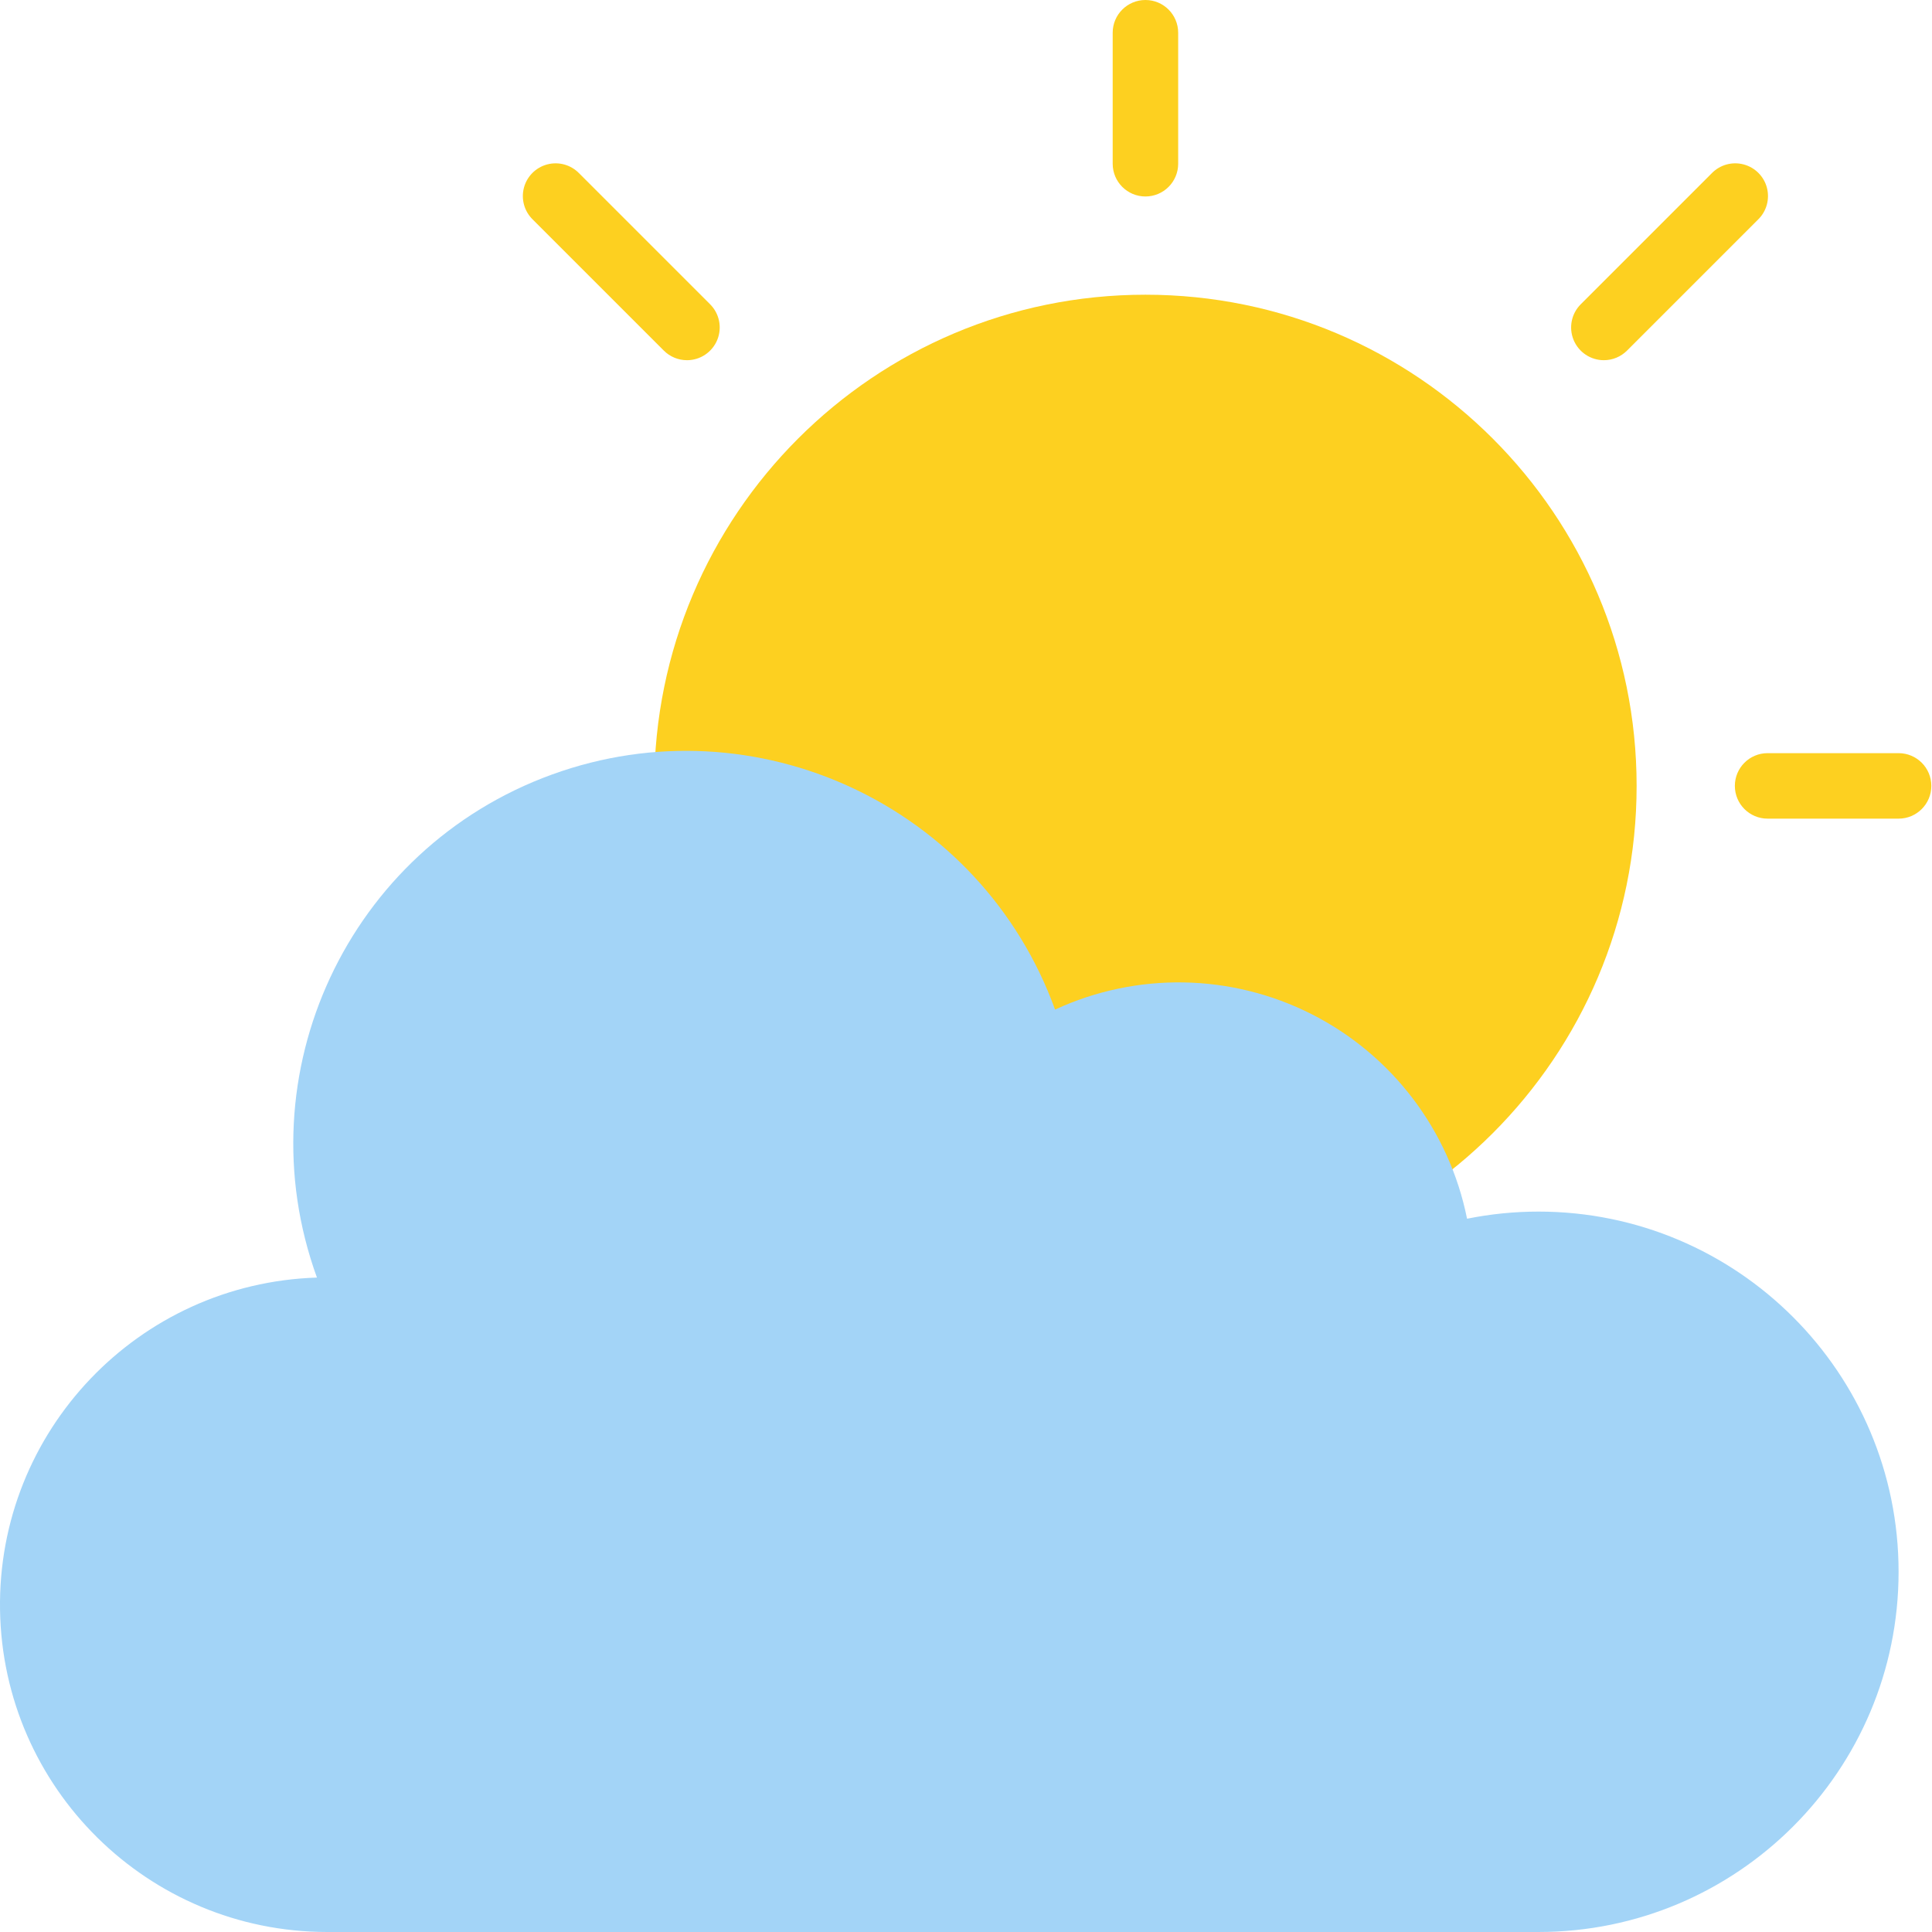
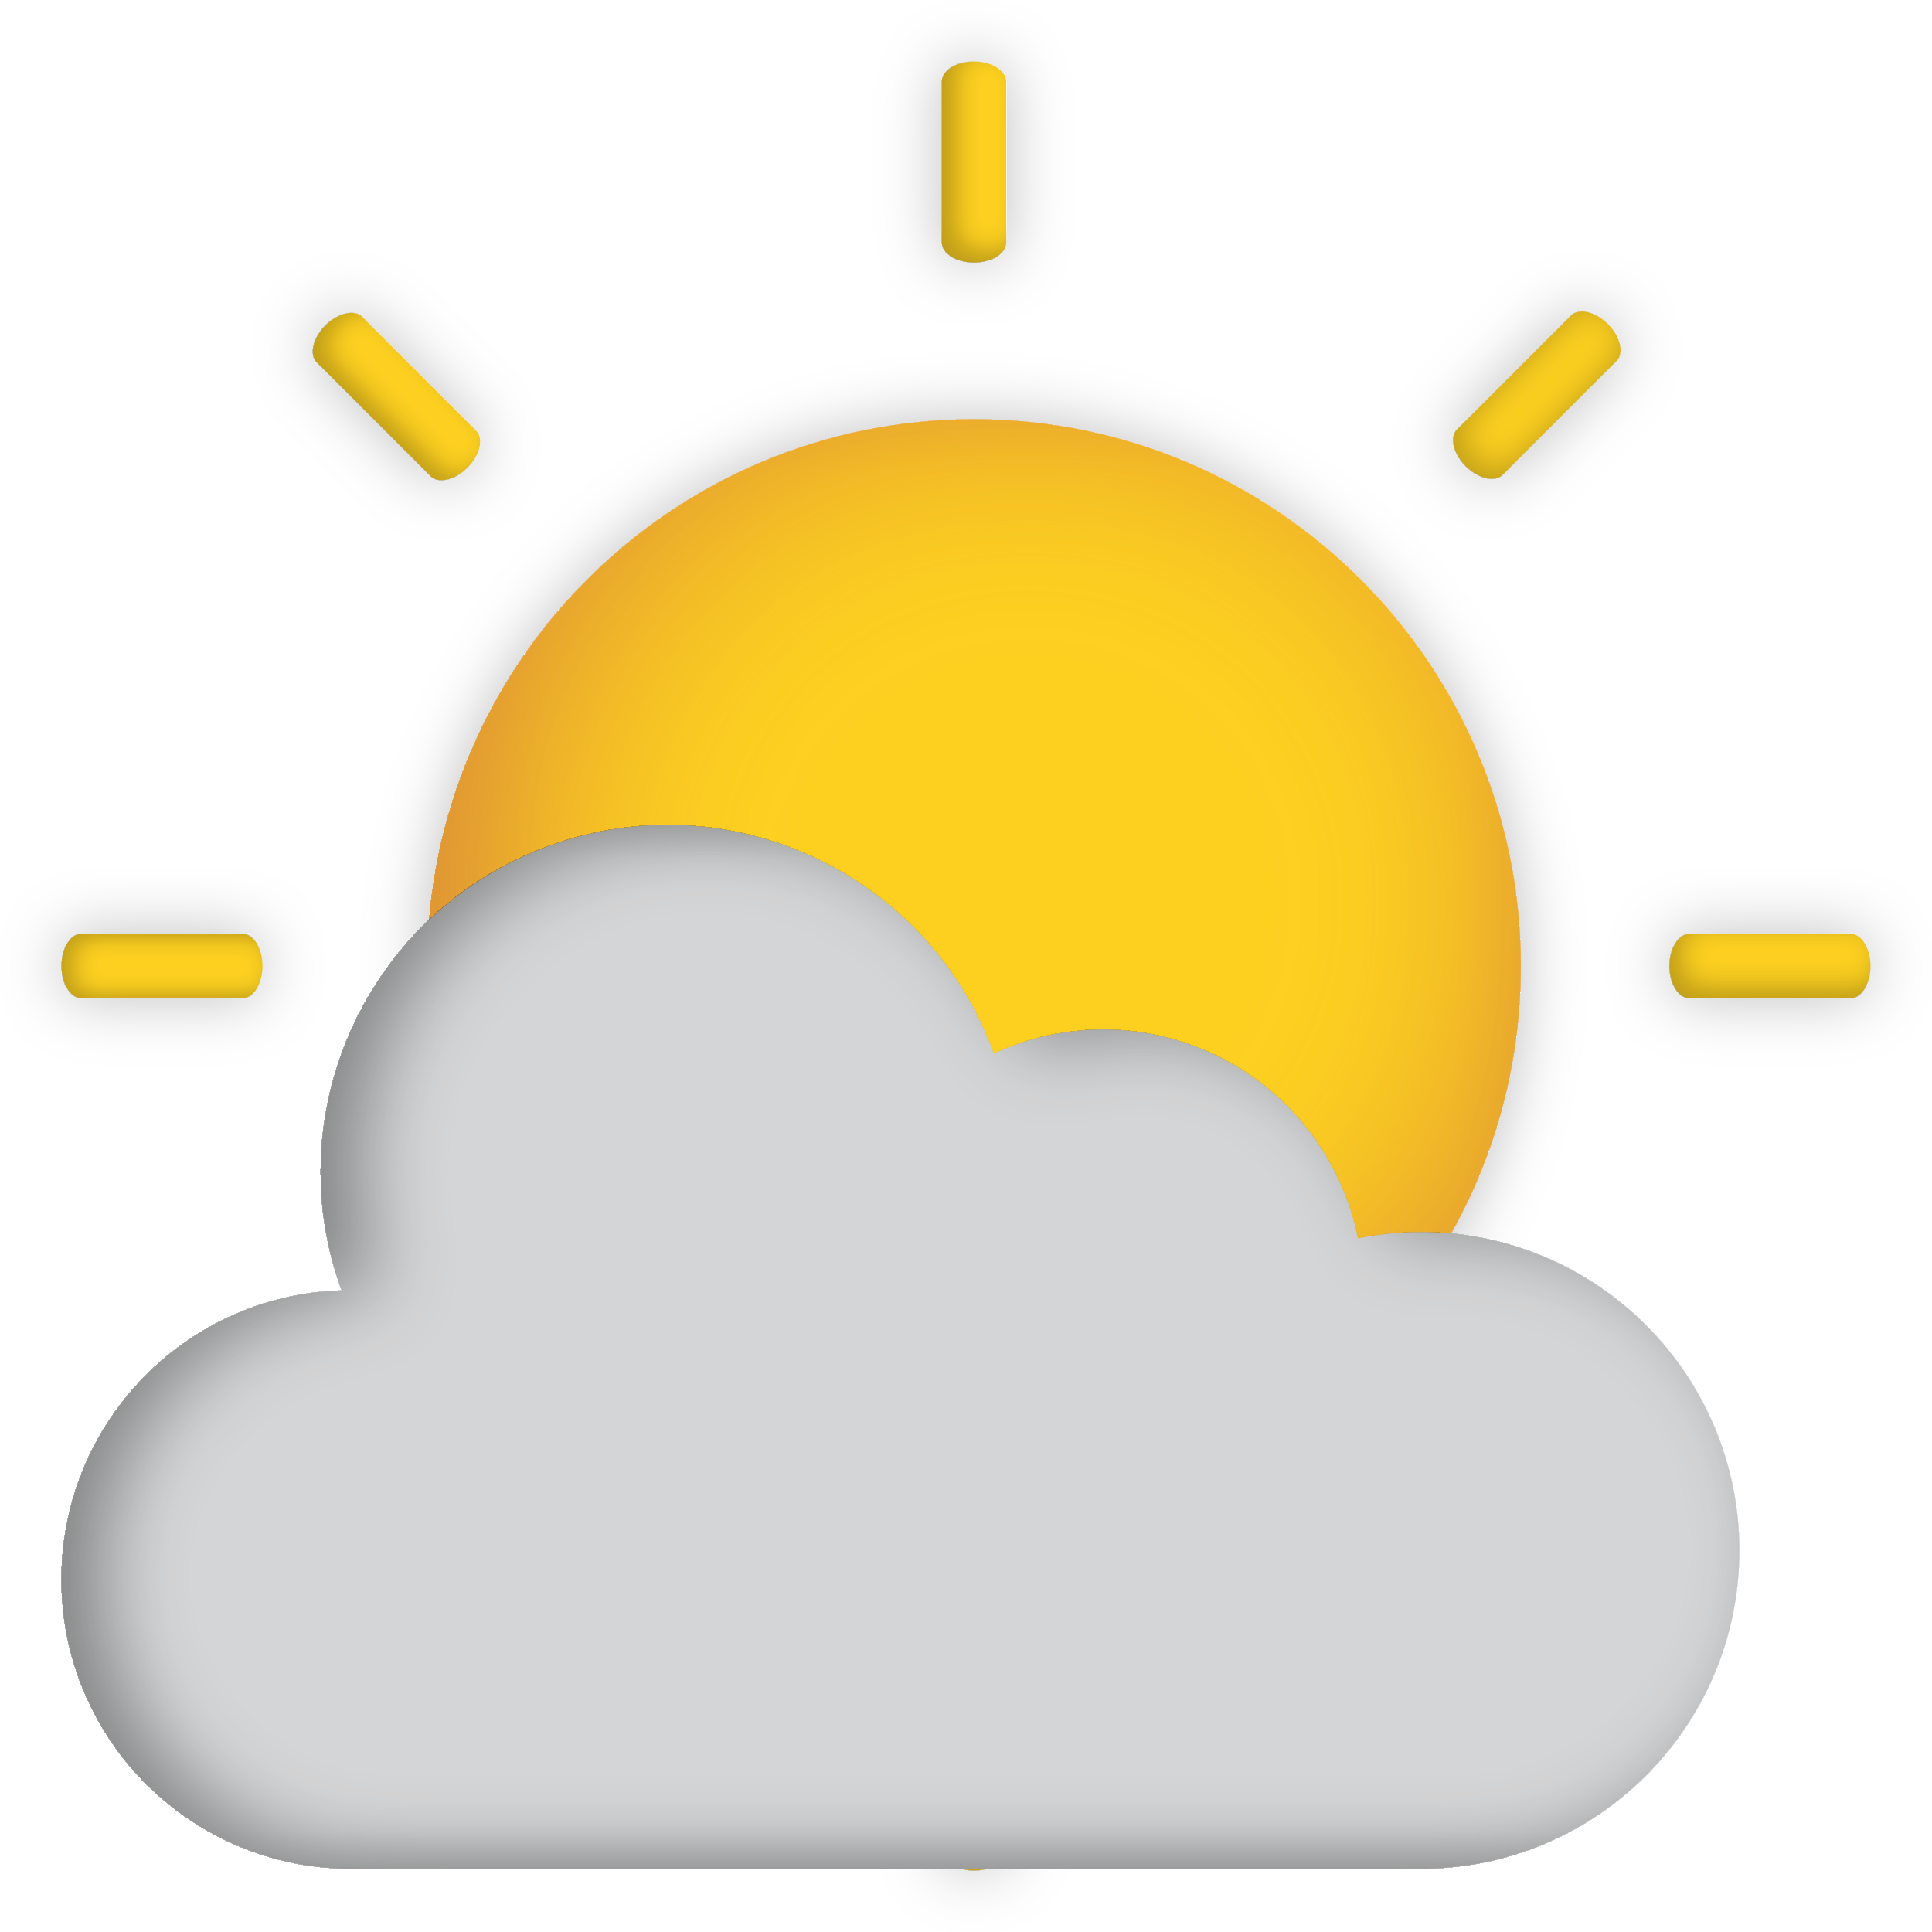
- <svg xmlns="http://www.w3.org/2000/svg" height="472pt" viewBox="1 0 471 472" width="472pt">
-   <path d="m400.336 192c0 66.273-53.727 120-120 120-66.277 0-120-53.727-120-120s53.723-120 120-120c66.273 0 120 53.727 120 120zm0 0" fill="#fdd020" />
-   <path d="m280.336 48c-4.422 0-8-3.582-8-8v-32c0-4.418 3.578-8 8-8 4.418 0 8 3.582 8 8v32c0 4.418-3.582 8-8 8zm0 0" fill="#fdd020" />
-   <path d="m464.336 200h-32c-4.422 0-8-3.582-8-8s3.578-8 8-8h32c4.418 0 8 3.582 8 8s-3.582 8-8 8zm0 0" fill="#fdd020" />
-   <path d="m376.336 296c-5.852 0-11.691.586-17.426 1.742-4.324-21.582-18.305-39.992-37.934-49.957-19.625-9.965-42.738-10.383-62.715-1.137-18.078-49.797-73.102-75.508-122.898-57.43-49.797 18.082-75.508 73.105-57.43 122.902-43.621 1.379-78.078 37.48-77.426 81.121.656 43.637 36.184 78.688 79.828 78.758h296c48.598 0 88-39.398 88-88s-39.402-88-88-88zm0 0" fill="#a3d4f7" />
-   <g fill="#fdd020">
-     <path d="m168.336 80-32-32" />
-     <path d="m168.336 88c-2.125 0-4.156-.844-5.656-2.344l-32-32c-2.082-2.008-2.914-4.984-2.184-7.781.734-2.797 2.918-4.98 5.715-5.711 2.797-.734 5.77.102 7.781 2.18l32 32c2.285 2.289 2.969 5.73 1.73 8.719-1.238 2.988-4.152 4.938-7.387 4.938zm0 0" />
-     <path d="m392.336 80 32-32" />
-     <path d="m392.336 88c-3.238 0-6.152-1.949-7.391-4.938-1.238-2.988-.555-6.43 1.734-8.719l32-32c2.008-2.078 4.98-2.914 7.777-2.18 2.797.73 4.984 2.914 5.715 5.711s-.102 5.773-2.18 7.781l-32 32c-1.5 1.5-3.535 2.344-5.656 2.344zm0 0" />
+ <svg xmlns="http://www.w3.org/2000/svg" width="534" height="534" viewBox="0 0 534 534" fill="none">
+   <g id="Group 1">
+     <g id="Sun" filter="url(#filter0_d)">
+       <g id="Center Sun" filter="url(#filter1_i)">
+         <path d="M420.333 267C420.333 350.455 352.677 418.111 269.222 418.111C185.767 418.111 118.111 350.455 118.111 267C118.111 183.545 185.767 115.889 269.222 115.889C352.677 115.889 420.333 183.545 420.333 267Z" fill="#FDD020" />
+       </g>
+       <g id="bottom" filter="url(#filter2_i)">
+         <path d="M269.222 517C264.313 517 260.333 514.512 260.333 511.444V467C260.333 463.932 264.313 461.444 269.222 461.444C274.131 461.444 278.111 463.932 278.111 467V511.444C278.111 514.512 274.131 517 269.222 517Z" fill="#FDD020" />
+       </g>
+       <g id="top" filter="url(#filter3_i)">
+         <path d="M269.222 72.556C264.313 72.556 260.333 70.068 260.333 67V22.556C260.333 19.488 264.313 17 269.222 17C274.131 17 278.111 19.488 278.111 22.556V67C278.111 70.068 274.131 72.556 269.222 72.556Z" fill="#FDD020" />
+       </g>
+       <g id="left" filter="url(#filter4_i)">
+         <path d="M517 267C517 271.909 514.512 275.889 511.444 275.889H467C463.932 275.889 461.444 271.909 461.444 267C461.444 262.091 463.932 258.111 467 258.111H511.444C514.512 258.111 517 262.091 517 267Z" fill="#FDD020" />
+       </g>
+       <g id="left_2" filter="url(#filter5_i)">
+         <path d="M72.556 267C72.556 271.909 70.068 275.889 67 275.889H22.556C19.488 275.889 17 271.909 17 267C17 262.091 19.488 258.111 22.556 258.111H67C70.068 258.111 72.556 262.091 72.556 267Z" fill="#FDD020" />
+       </g>
+       <g id="top-left" filter="url(#filter6_i)">
+         <path d="M129.236 129.236C125.765 132.707 121.191 133.762 119.022 131.593L87.595 100.166C85.426 97.996 86.481 93.423 89.952 89.952C93.423 86.481 97.996 85.426 100.166 87.595L131.593 119.022C133.762 121.191 132.707 125.765 129.236 129.236Z" fill="#FDD020" />
+       </g>
+       <g id="top-right" filter="url(#filter7_i)">
+         <path d="M405.136 128.864C401.665 125.393 400.609 120.82 402.779 118.65L434.206 87.223C436.375 85.054 440.949 86.109 444.42 89.58C447.891 93.052 448.946 97.625 446.777 99.794L415.35 131.221C413.18 133.391 408.607 132.335 405.136 128.864Z" fill="#FDD020" />
+       </g>
+       <g id="bottom-right" filter="url(#filter8_i)">
+         <path d="M443.68 443.68C440.209 447.151 435.636 448.207 433.466 446.037L402.039 414.61C399.87 412.441 400.925 407.868 404.396 404.396C407.868 400.925 412.441 399.87 414.61 402.039L446.037 433.466C448.207 435.636 447.151 440.209 443.68 443.68Z" fill="#FDD020" />
+       </g>
+       <g id="bottom-left" filter="url(#filter9_i)">
+         <path d="M89.58 443.308C86.109 439.837 85.054 435.264 87.223 433.095L118.65 401.668C120.82 399.498 125.393 400.554 128.864 404.025C132.335 407.496 133.391 412.069 131.221 414.239L99.794 445.666C97.625 447.835 93.051 446.78 89.58 443.308Z" fill="#FDD020" />
+       </g>
+     </g>
+     <g id="Cloud" filter="url(#filter10_i)">
+       <path d="M392.755 340.541C386.905 340.541 381.066 341.127 375.333 342.283C371.01 320.705 357.032 302.299 337.412 292.337C317.787 282.374 294.679 281.956 274.707 291.2C256.632 241.414 201.621 215.709 151.835 233.783C102.049 251.861 76.344 306.872 94.418 356.658C50.806 358.037 16.357 394.131 17.009 437.762C17.665 481.389 53.185 516.432 96.82 516.502H392.755C441.342 516.502 480.736 477.112 480.736 428.522C480.736 379.931 441.342 340.541 392.755 340.541V340.541Z" fill="#D4D5D6" />
+     </g>
  </g>
+   <defs>
+     <filter id="filter0_d" x="0" y="0" width="534" height="534" filterUnits="userSpaceOnUse" color-interpolation-filters="sRGB">
+       <feFlood flood-opacity="0" result="BackgroundImageFix" />
+       <feColorMatrix in="SourceAlpha" type="matrix" values="0 0 0 0 0 0 0 0 0 0 0 0 0 0 0 0 0 0 127 0" result="hardAlpha" />
+       <feOffset />
+       <feGaussianBlur stdDeviation="8.5" />
+       <feComposite in2="hardAlpha" operator="out" />
+       <feColorMatrix type="matrix" values="0 0 0 0 0 0 0 0 0 0 0 0 0 0 0 0 0 0 0.25 0" />
+       <feBlend mode="normal" in2="BackgroundImageFix" result="effect1_dropShadow" />
+       <feBlend mode="normal" in="SourceGraphic" in2="effect1_dropShadow" result="shape" />
+     </filter>
+     <filter id="filter1_i" x="118.111" y="97.889" width="317.222" height="320.222" filterUnits="userSpaceOnUse" color-interpolation-filters="sRGB">
+       <feFlood flood-opacity="0" result="BackgroundImageFix" />
+       <feBlend mode="normal" in="SourceGraphic" in2="BackgroundImageFix" result="shape" />
+       <feColorMatrix in="SourceAlpha" type="matrix" values="0 0 0 0 0 0 0 0 0 0 0 0 0 0 0 0 0 0 127 0" result="hardAlpha" />
+       <feOffset dx="15" dy="-18" />
+       <feGaussianBlur stdDeviation="35.5" />
+       <feComposite in2="hardAlpha" operator="arithmetic" k2="-1" k3="1" />
+       <feColorMatrix type="matrix" values="0 0 0 0 0.842 0 0 0 0 0.522 0 0 0 0 0.221 0 0 0 1 0" />
+       <feBlend mode="normal" in2="shape" result="effect1_innerShadow" />
+     </filter>
+     <filter id="filter2_i" x="260.333" y="459.444" width="20.778" height="57.556" filterUnits="userSpaceOnUse" color-interpolation-filters="sRGB">
+       <feFlood flood-opacity="0" result="BackgroundImageFix" />
+       <feBlend mode="normal" in="SourceGraphic" in2="BackgroundImageFix" result="shape" />
+       <feColorMatrix in="SourceAlpha" type="matrix" values="0 0 0 0 0 0 0 0 0 0 0 0 0 0 0 0 0 0 127 0" result="hardAlpha" />
+       <feOffset dx="3" dy="-2" />
+       <feGaussianBlur stdDeviation="3.5" />
+       <feComposite in2="hardAlpha" operator="arithmetic" k2="-1" k3="1" />
+       <feColorMatrix type="matrix" values="0 0 0 0 0 0 0 0 0 0 0 0 0 0 0 0 0 0 0.25 0" />
+       <feBlend mode="normal" in2="shape" result="effect1_innerShadow" />
+     </filter>
+     <filter id="filter3_i" x="260.333" y="14" width="21.778" height="58.556" filterUnits="userSpaceOnUse" color-interpolation-filters="sRGB">
+       <feFlood flood-opacity="0" result="BackgroundImageFix" />
+       <feBlend mode="normal" in="SourceGraphic" in2="BackgroundImageFix" result="shape" />
+       <feColorMatrix in="SourceAlpha" type="matrix" values="0 0 0 0 0 0 0 0 0 0 0 0 0 0 0 0 0 0 127 0" result="hardAlpha" />
+       <feOffset dx="4" dy="-3" />
+       <feGaussianBlur stdDeviation="3.5" />
+       <feComposite in2="hardAlpha" operator="arithmetic" k2="-1" k3="1" />
+       <feColorMatrix type="matrix" values="0 0 0 0 0 0 0 0 0 0 0 0 0 0 0 0 0 0 0.25 0" />
+       <feBlend mode="normal" in2="shape" result="effect1_innerShadow" />
+     </filter>
+     <filter id="filter4_i" x="461.444" y="255.111" width="58.556" height="20.778" filterUnits="userSpaceOnUse" color-interpolation-filters="sRGB">
+       <feFlood flood-opacity="0" result="BackgroundImageFix" />
+       <feBlend mode="normal" in="SourceGraphic" in2="BackgroundImageFix" result="shape" />
+       <feColorMatrix in="SourceAlpha" type="matrix" values="0 0 0 0 0 0 0 0 0 0 0 0 0 0 0 0 0 0 127 0" result="hardAlpha" />
+       <feOffset dx="3" dy="-3" />
+       <feGaussianBlur stdDeviation="4" />
+       <feComposite in2="hardAlpha" operator="arithmetic" k2="-1" k3="1" />
+       <feColorMatrix type="matrix" values="0 0 0 0 0 0 0 0 0 0 0 0 0 0 0 0 0 0 0.25 0" />
+       <feBlend mode="normal" in2="shape" result="effect1_innerShadow" />
+     </filter>
+     <filter id="filter5_i" x="17" y="258.111" width="58.556" height="17.778" filterUnits="userSpaceOnUse" color-interpolation-filters="sRGB">
+       <feFlood flood-opacity="0" result="BackgroundImageFix" />
+       <feBlend mode="normal" in="SourceGraphic" in2="BackgroundImageFix" result="shape" />
+       <feColorMatrix in="SourceAlpha" type="matrix" values="0 0 0 0 0 0 0 0 0 0 0 0 0 0 0 0 0 0 127 0" result="hardAlpha" />
+       <feOffset dx="3" />
+       <feGaussianBlur stdDeviation="3.5" />
+       <feComposite in2="hardAlpha" operator="arithmetic" k2="-1" k3="1" />
+       <feColorMatrix type="matrix" values="0 0 0 0 0 0 0 0 0 0 0 0 0 0 0 0 0 0 0.25 0" />
+       <feBlend mode="normal" in2="shape" result="effect1_innerShadow" />
+     </filter>
+     <filter id="filter6_i" x="83.667" y="82.667" width="55.855" height="52.855" filterUnits="userSpaceOnUse" color-interpolation-filters="sRGB">
+       <feFlood flood-opacity="0" result="BackgroundImageFix" />
+       <feBlend mode="normal" in="SourceGraphic" in2="BackgroundImageFix" result="shape" />
+       <feColorMatrix in="SourceAlpha" type="matrix" values="0 0 0 0 0 0 0 0 0 0 0 0 0 0 0 0 0 0 127 0" result="hardAlpha" />
+       <feOffset dx="4" dy="-1" />
+       <feGaussianBlur stdDeviation="3.5" />
+       <feComposite in2="hardAlpha" operator="arithmetic" k2="-1" k3="1" />
+       <feColorMatrix type="matrix" values="0 0 0 0 0 0 0 0 0 0 0 0 0 0 0 0 0 0 0.25 0" />
+       <feBlend mode="normal" in2="shape" result="effect1_innerShadow" />
+     </filter>
+     <filter id="filter7_i" x="398.85" y="81.295" width="53.855" height="53.855" filterUnits="userSpaceOnUse" color-interpolation-filters="sRGB">
+       <feFlood flood-opacity="0" result="BackgroundImageFix" />
+       <feBlend mode="normal" in="SourceGraphic" in2="BackgroundImageFix" result="shape" />
+       <feColorMatrix in="SourceAlpha" type="matrix" values="0 0 0 0 0 0 0 0 0 0 0 0 0 0 0 0 0 0 127 0" result="hardAlpha" />
+       <feOffset dx="2" dy="-2" />
+       <feGaussianBlur stdDeviation="5" />
+       <feComposite in2="hardAlpha" operator="arithmetic" k2="-1" k3="1" />
+       <feColorMatrix type="matrix" values="0 0 0 0 0 0 0 0 0 0 0 0 0 0 0 0 0 0 0.25 0" />
+       <feBlend mode="normal" in2="shape" result="effect1_innerShadow" />
+     </filter>
+     <filter id="filter8_i" x="398.111" y="395.111" width="54.855" height="54.855" filterUnits="userSpaceOnUse" color-interpolation-filters="sRGB">
+       <feFlood flood-opacity="0" result="BackgroundImageFix" />
+       <feBlend mode="normal" in="SourceGraphic" in2="BackgroundImageFix" result="shape" />
+       <feColorMatrix in="SourceAlpha" type="matrix" values="0 0 0 0 0 0 0 0 0 0 0 0 0 0 0 0 0 0 127 0" result="hardAlpha" />
+       <feOffset dx="3" dy="-3" />
+       <feGaussianBlur stdDeviation="4" />
+       <feComposite in2="hardAlpha" operator="arithmetic" k2="-1" k3="1" />
+       <feColorMatrix type="matrix" values="0 0 0 0 0 0 0 0 0 0 0 0 0 0 0 0 0 0 0.25 0" />
+       <feBlend mode="normal" in2="shape" result="effect1_innerShadow" />
+     </filter>
+     <filter id="filter9_i" x="83.295" y="396.739" width="54.855" height="52.855" filterUnits="userSpaceOnUse" color-interpolation-filters="sRGB">
+       <feFlood flood-opacity="0" result="BackgroundImageFix" />
+       <feBlend mode="normal" in="SourceGraphic" in2="BackgroundImageFix" result="shape" />
+       <feColorMatrix in="SourceAlpha" type="matrix" values="0 0 0 0 0 0 0 0 0 0 0 0 0 0 0 0 0 0 127 0" result="hardAlpha" />
+       <feOffset dx="3" dy="-1" />
+       <feGaussianBlur stdDeviation="4" />
+       <feComposite in2="hardAlpha" operator="arithmetic" k2="-1" k3="1" />
+       <feColorMatrix type="matrix" values="0 0 0 0 0 0 0 0 0 0 0 0 0 0 0 0 0 0 0.25 0" />
+       <feBlend mode="normal" in2="shape" result="effect1_innerShadow" />
+     </filter>
+     <filter id="filter10_i" x="17" y="227" width="474.736" height="289.502" filterUnits="userSpaceOnUse" color-interpolation-filters="sRGB">
+       <feFlood flood-opacity="0" result="BackgroundImageFix" />
+       <feBlend mode="normal" in="SourceGraphic" in2="BackgroundImageFix" result="shape" />
+       <feColorMatrix in="SourceAlpha" type="matrix" values="0 0 0 0 0 0 0 0 0 0 0 0 0 0 0 0 0 0 127 0" result="hardAlpha" />
+       <feOffset dx="11" dy="-1" />
+       <feGaussianBlur stdDeviation="11" />
+       <feComposite in2="hardAlpha" operator="arithmetic" k2="-1" k3="1" />
+       <feColorMatrix type="matrix" values="0 0 0 0 0 0 0 0 0 0 0 0 0 0 0 0 0 0 0.38 0" />
+       <feBlend mode="normal" in2="shape" result="effect1_innerShadow" />
+     </filter>
+   </defs>
</svg>
